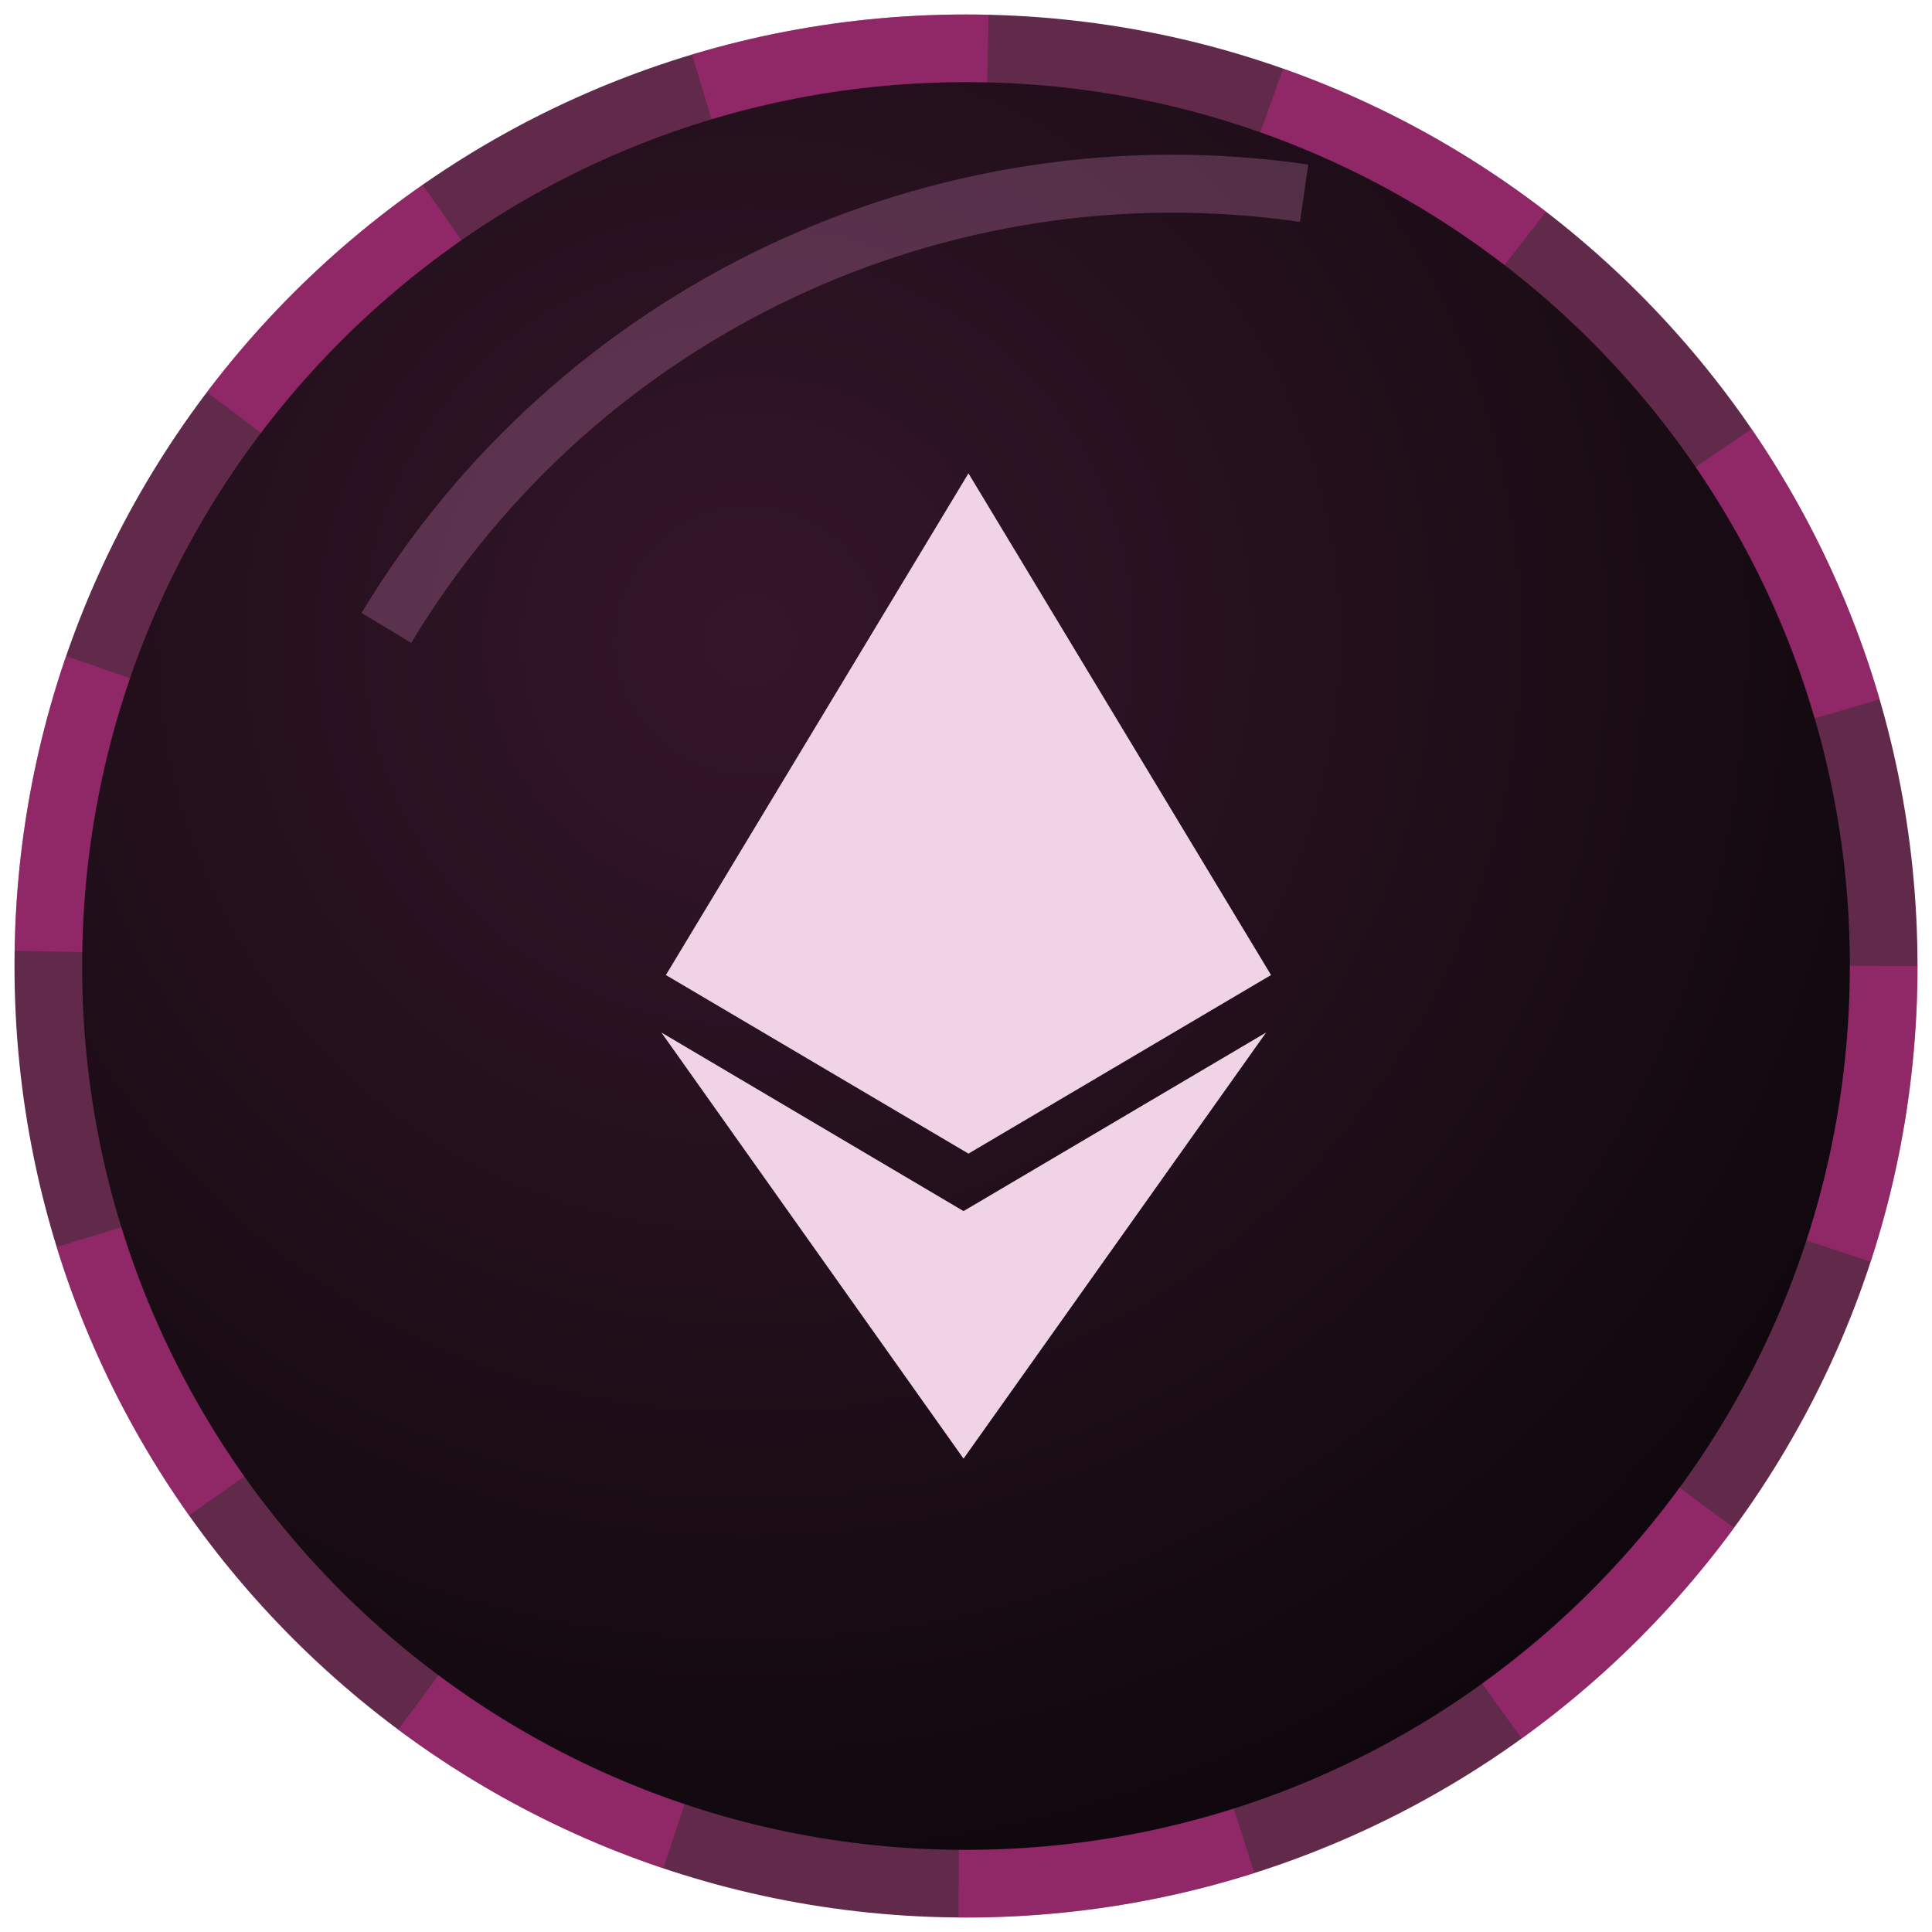
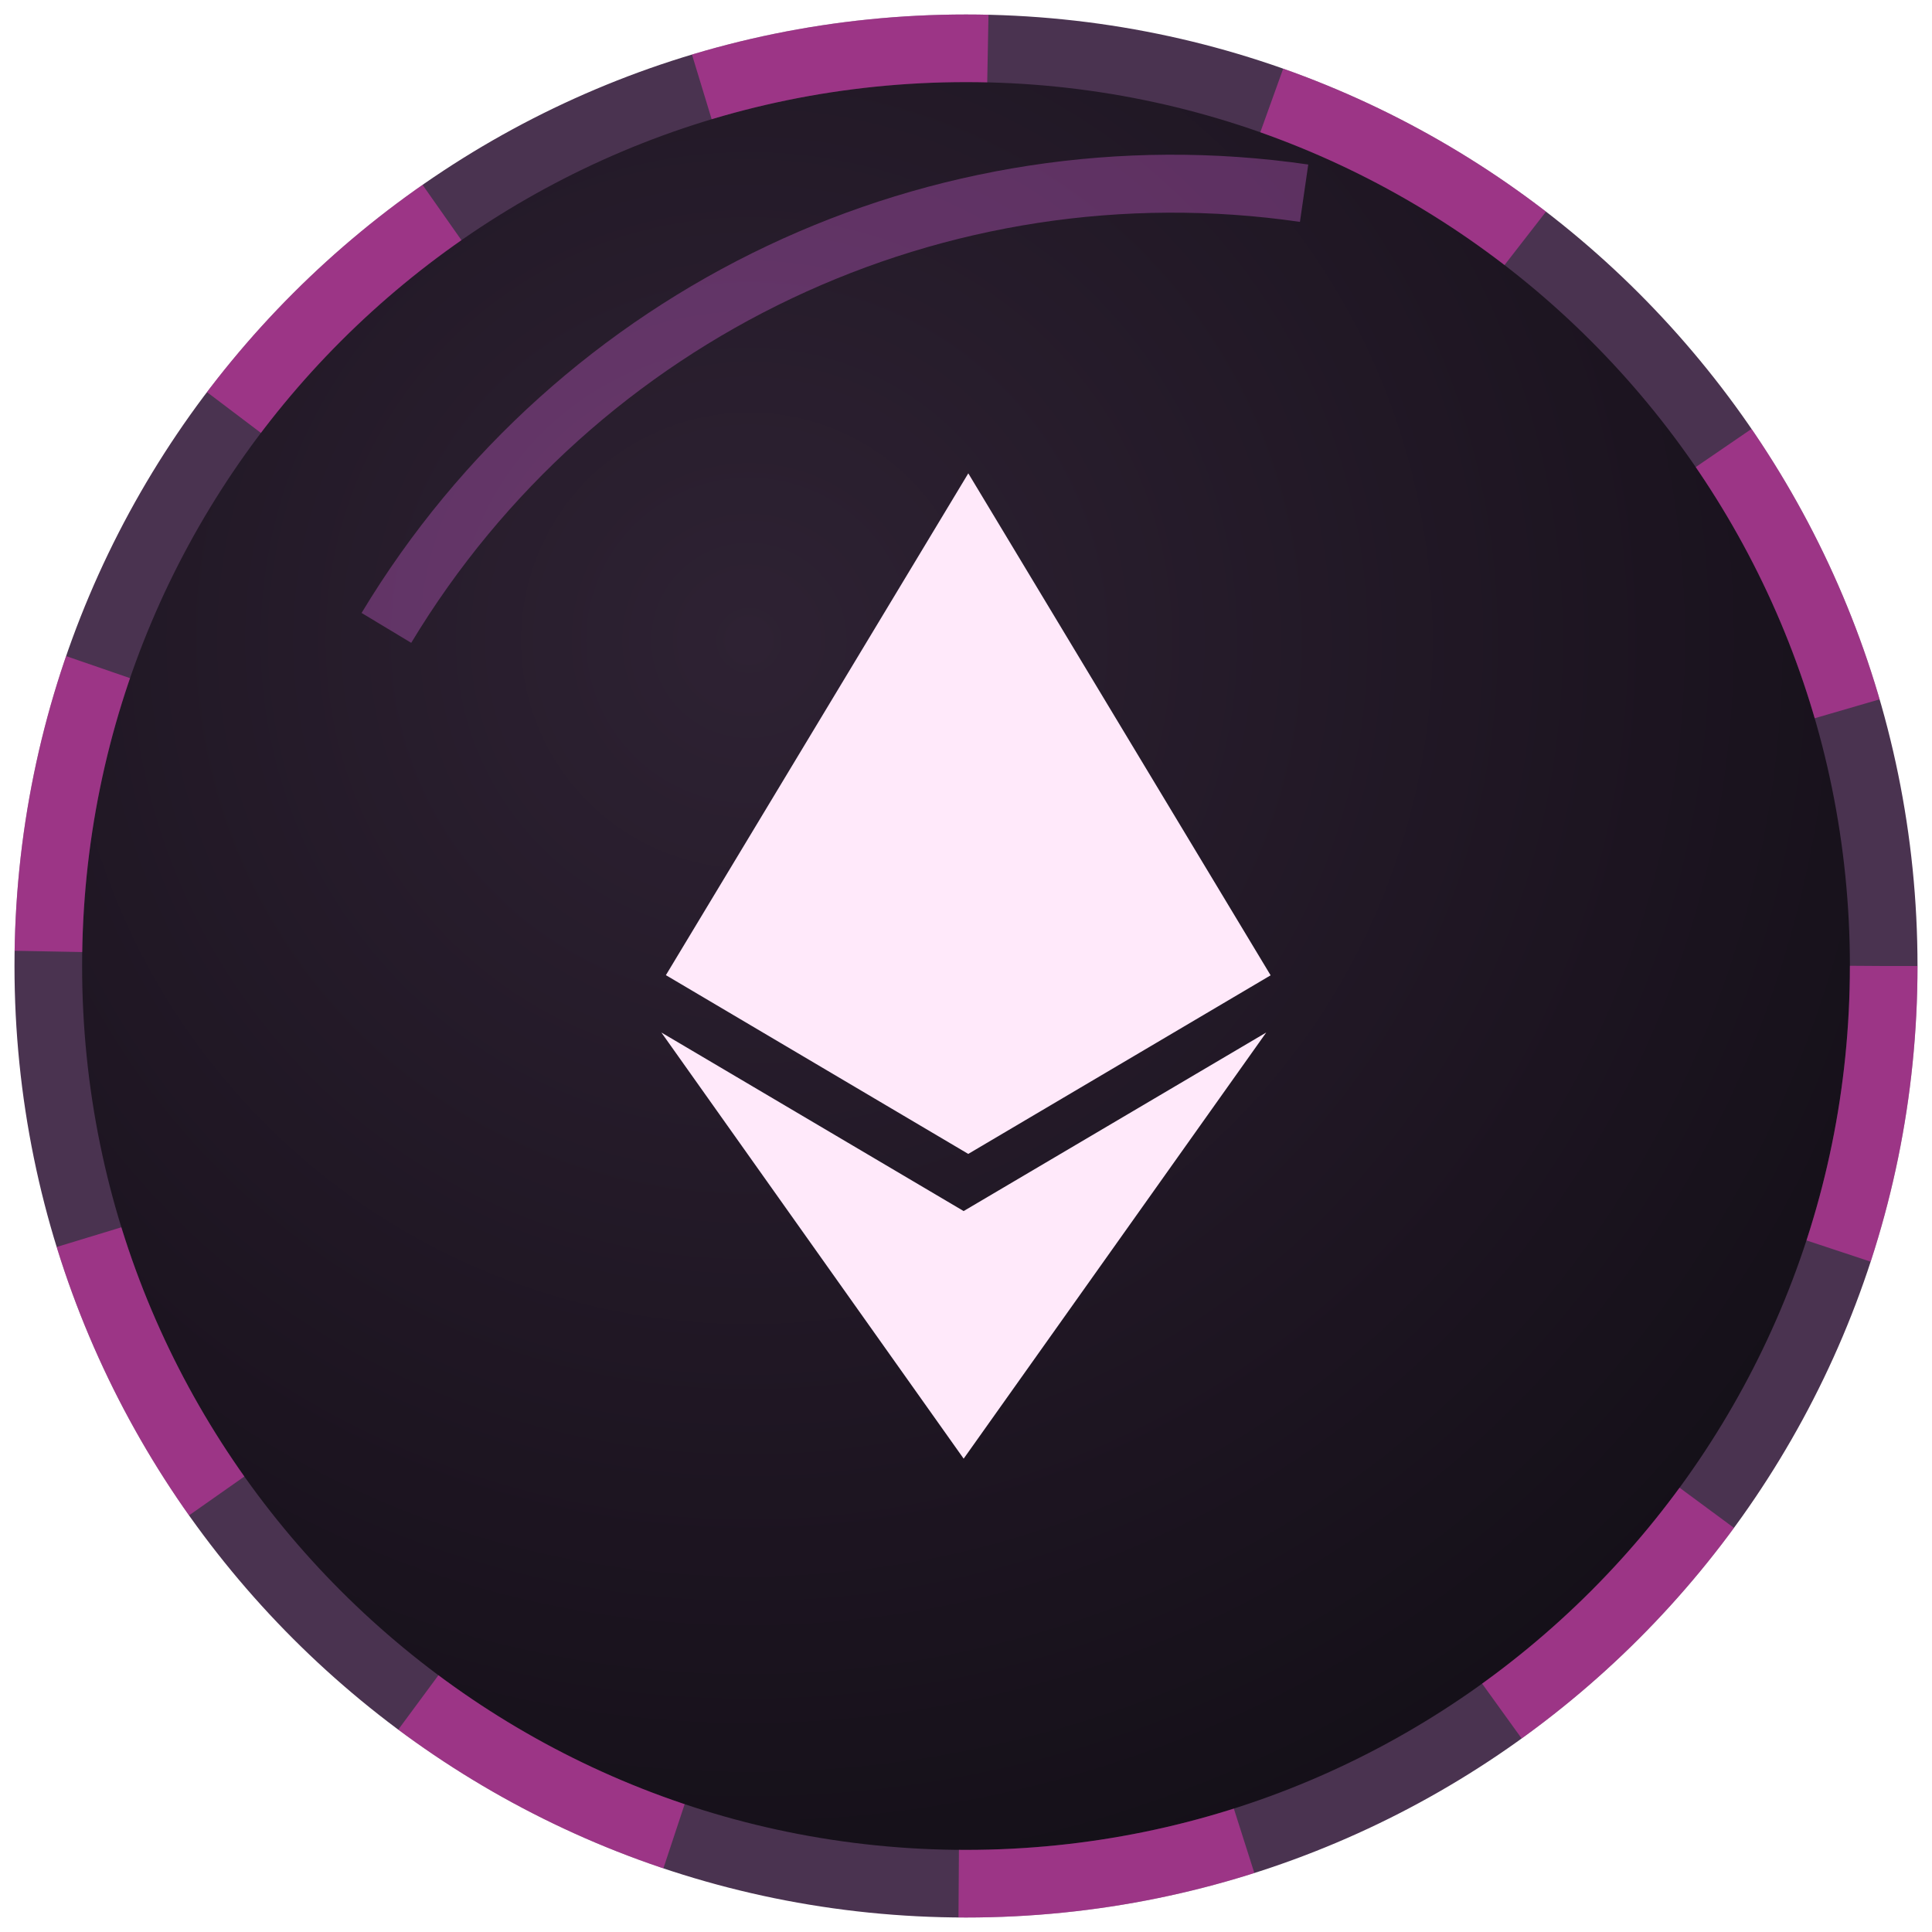
<svg xmlns="http://www.w3.org/2000/svg" viewBox="0 0 40 40" role="img" aria-label="ETH">
  <defs>
    <radialGradient id="g" cx="38%" cy="32%" r="72%">
-       <stop offset="0%" stop-color="#341629" />
-       <stop offset="70%" stop-color="#1a0c15" />
-       <stop offset="100%" stop-color="#0f070d" />
+       <stop offset="0%" stop-color="#2e2233" />
+       <stop offset="70%" stop-color="#1c1420" />
+       <stop offset="100%" stop-color="#141018" />
    </radialGradient>
  </defs>
-   <circle cx="20" cy="20" r="19" fill="url(#g)" stroke="#622a4a" stroke-width="1.4" />
-   <circle cx="20" cy="20" r="19" fill="none" stroke="#c72389" stroke-width="1.4" stroke-dasharray="6 6" opacity="0.45" />
-   <path d="M8 13 A19 19 0 0 1 27 4" stroke="#d886bd" stroke-width="1.2" fill="none" opacity="0.28" />
-   <g transform="translate(9.8 9.8) scale(0.85)" fill="#f0d3e5">
-     <path d="M11.94 17.97L4.58 13.62 11.94 24l7.37-10.38-7.37 4.35h.003zM12.06 0L4.69 12.22l7.37 4.35 7.37-4.35L12.06 0z" />
+   <circle cx="20" cy="20" r="19" fill="url(#g)" stroke="#4a3350" stroke-width="1.4" />
+   <circle cx="20" cy="20" r="19" fill="none" stroke="#ff37c7" stroke-width="1.4" stroke-dasharray="6 6" opacity="0.45" />
+   <path d="M8 13 A19 19 0 0 1 27 4" stroke="#fc72ff" stroke-width="1.2" fill="none" opacity="0.28" />
+   <g transform="translate(9.8 9.8) scale(0.85)" fill="#ffe9fa">
+     <path d="M11.944 17.97L4.58 13.62 11.943 24l7.37-10.38-7.372 4.35h.003zM12.056 0L4.69 12.223l7.365 4.354 7.365-4.35L12.056 0z" />
  </g>
</svg>
